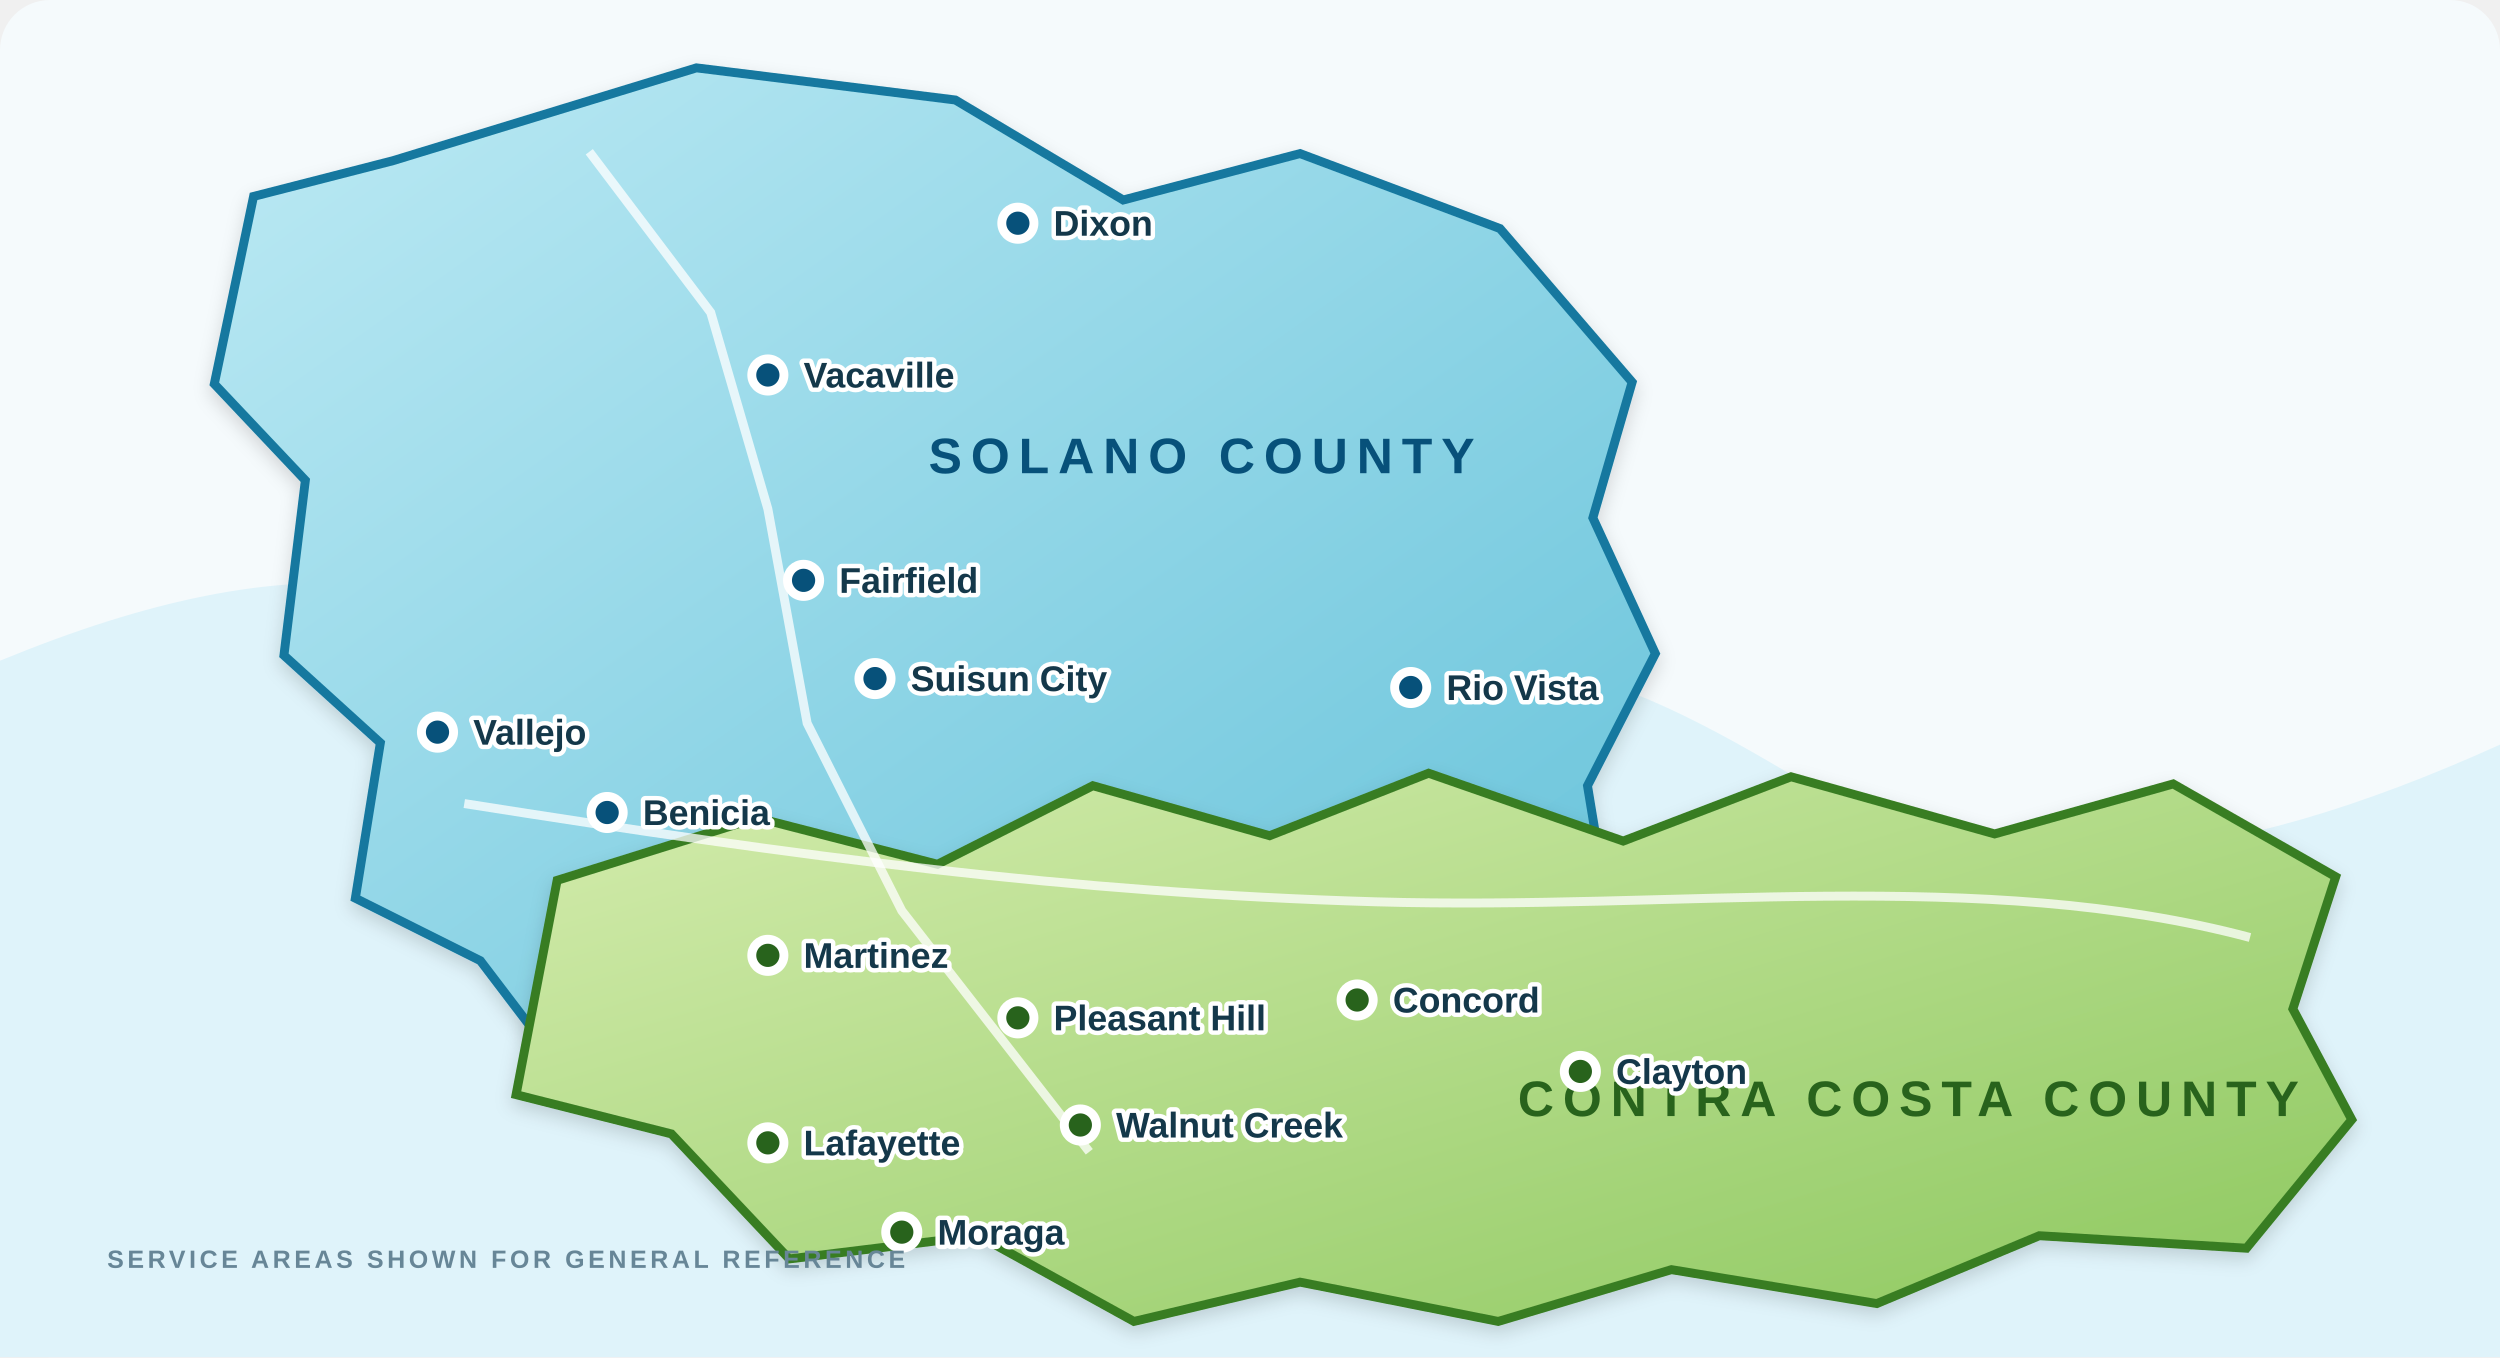
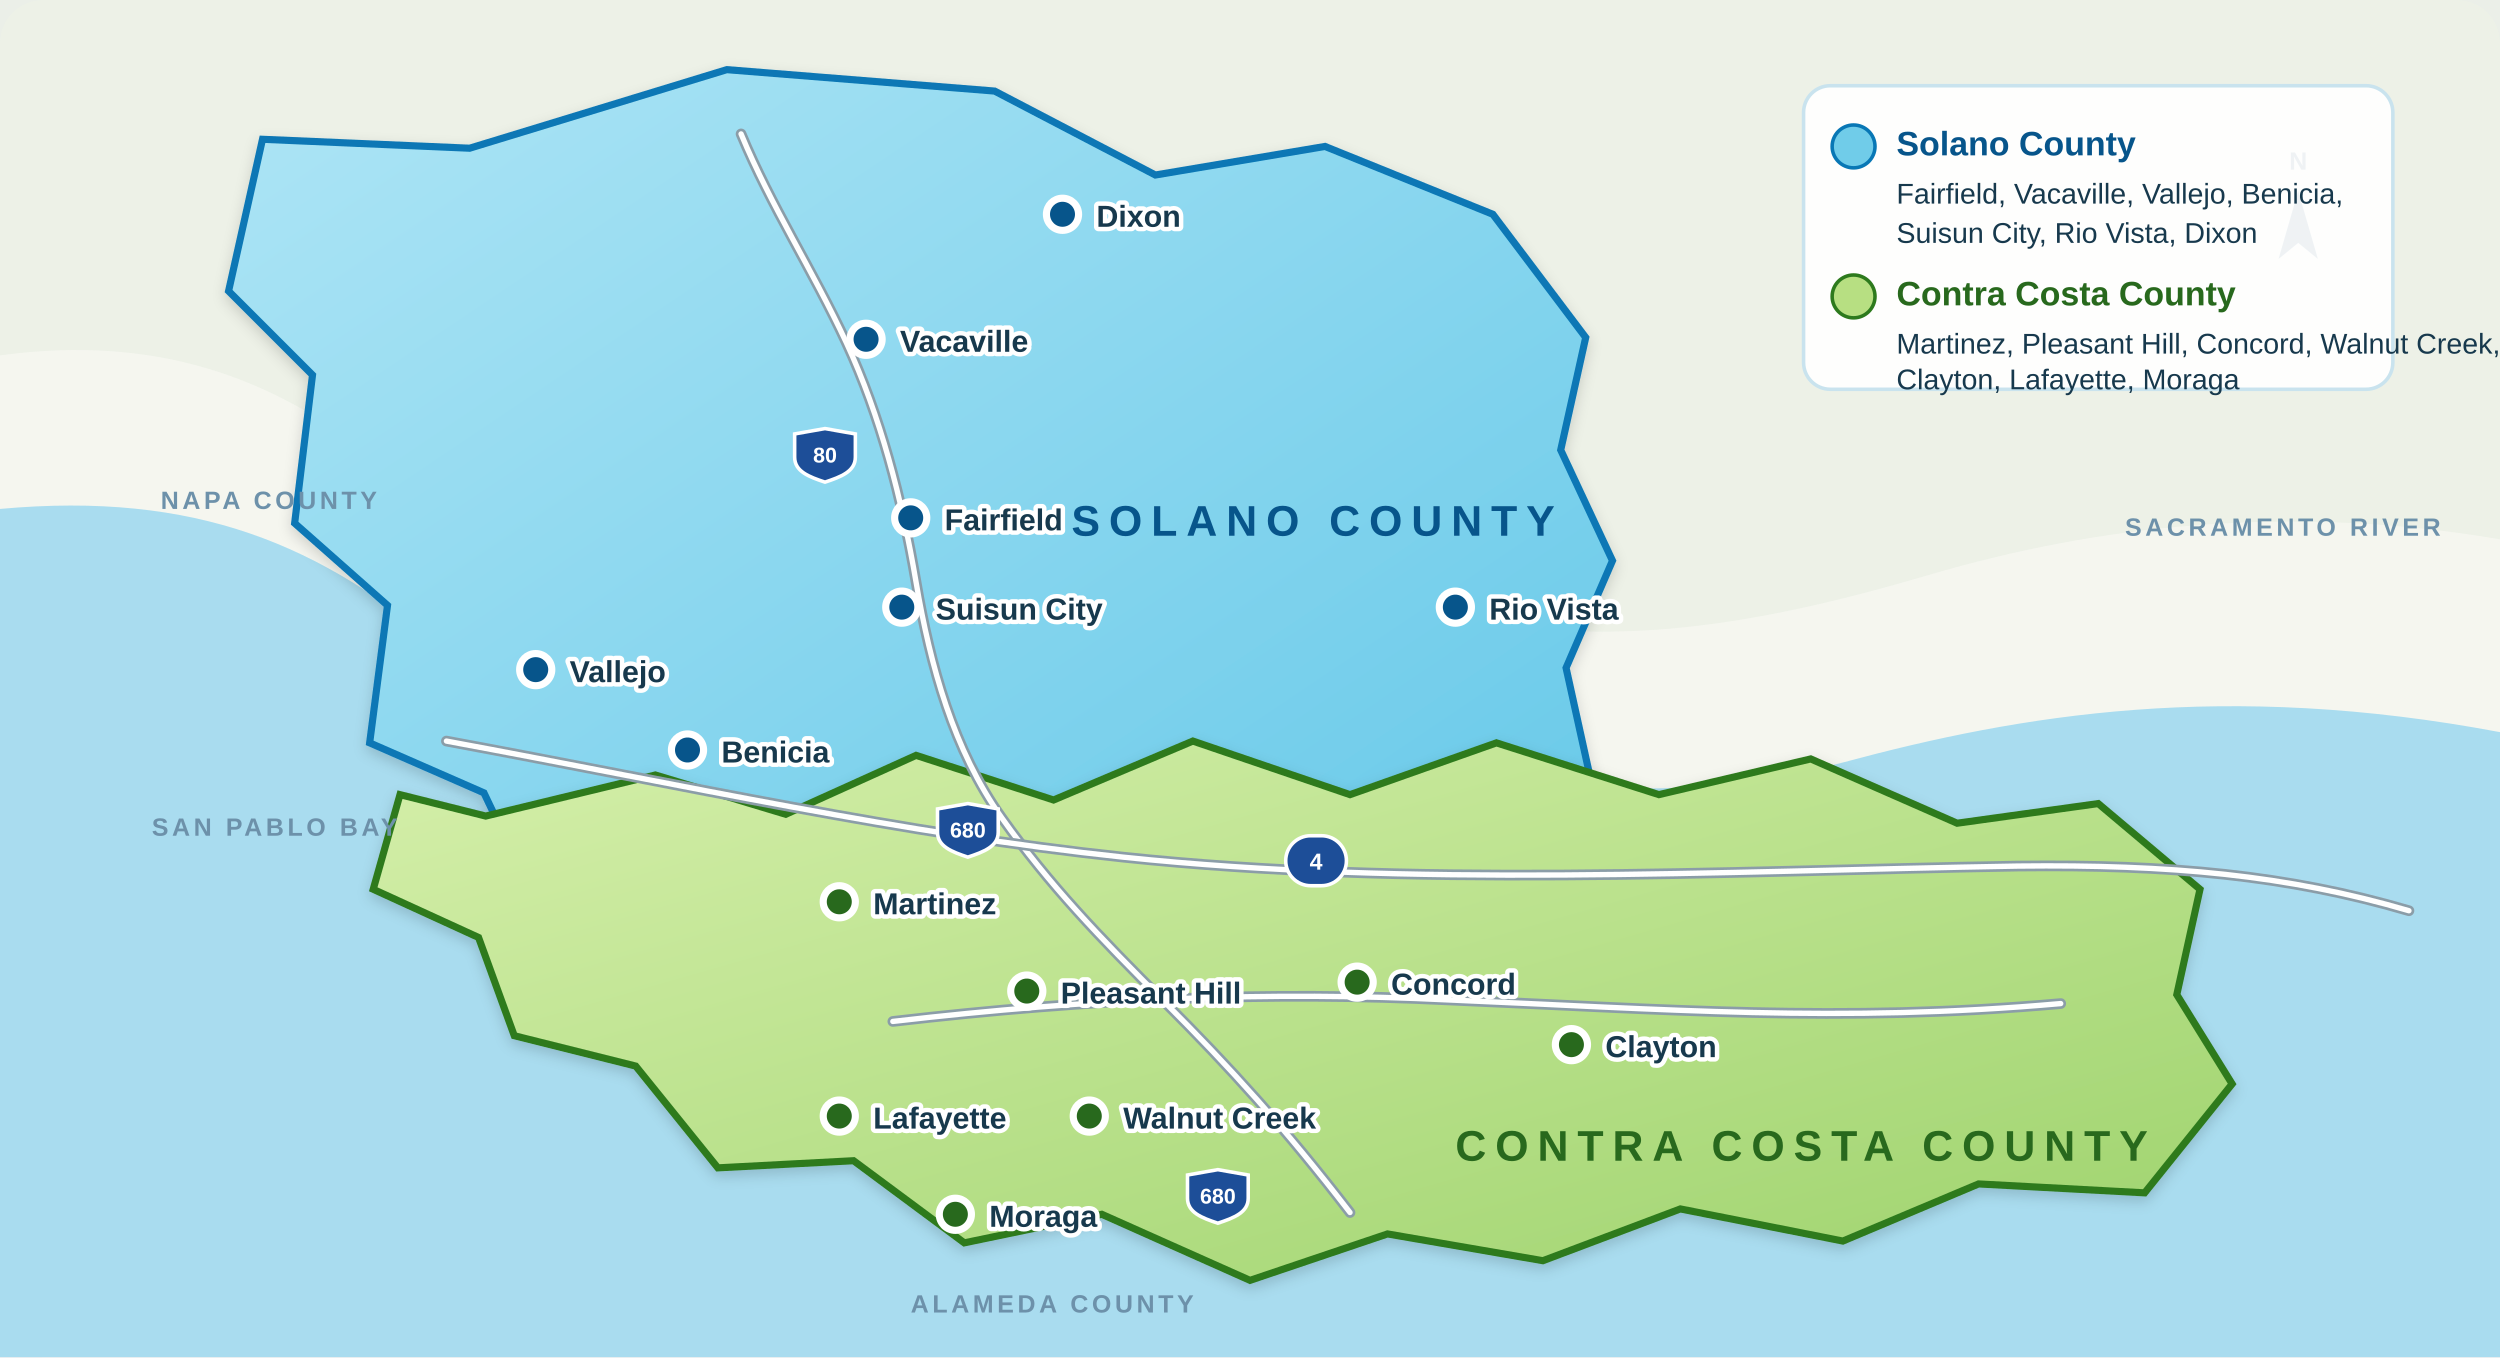
<svg xmlns="http://www.w3.org/2000/svg" viewBox="0 0 1400 760" role="img" aria-labelledby="title desc">
  <defs>
    <linearGradient id="sol" x1="0" y1="0" x2="1" y2="1">
-       <stop stop-color="#bdeaf4" />
-       <stop offset="1" stop-color="#63c1d9" />
+       <stop stop-color="#aee5f5" />
+       <stop offset="1" stop-color="#62c7e8" />
    </linearGradient>
    <linearGradient id="cc" x1="0" y1="0" x2="1" y2="1">
-       <stop stop-color="#d4ecad" />
-       <stop offset="1" stop-color="#8dc85f" />
+       <stop stop-color="#d5efaa" />
+       <stop offset="1" stop-color="#9ed36d" />
    </linearGradient>
    <filter id="shadow">
-       <feDropShadow dx="0" dy="4" stdDeviation="5" flood-opacity=".15" />
+       <feDropShadow dx="0" dy="3" stdDeviation="4" flood-opacity=".16" />
    </filter>
-     <style>.bg{fill:#f5fafc}.water{fill:#dff3fa}.road{fill:none;stroke:#fff;stroke-width:5;opacity:.75}.county{stroke-width:5;filter:url(#shadow)}.sol{fill:url(#sol);stroke:#14789f}.cc{fill:url(#cc);stroke:#397d24}.ct{font:800 28px Arial,sans-serif;letter-spacing:5px;fill:#07517a}.ct2{fill:#28631c}.city{font:700 20px Arial,sans-serif;fill:#14384a;paint-order:stroke;stroke:#fff;stroke-width:5;stroke-linejoin:round}.dot{fill:#07517a;stroke:#fff;stroke-width:5}.dot2{fill:#28631c}.small{font:700 14px Arial,sans-serif;letter-spacing:2px;fill:#678697}</style>
+     <style>.bg{fill:#f5f6ef}.water{fill:#a9dcef}.shore{fill:#e8eee3}.county{stroke-width:4;filter:url(#shadow)}.sol{fill:url(#sol);stroke:#0877b5}.cc{fill:url(#cc);stroke:#2d7a1d}.road{fill:none;stroke:#8b9da8;stroke-width:6;stroke-linecap:round}.roadinner{fill:none;stroke:#fff;stroke-width:3;stroke-linecap:round}.countyname{font:800 24px Arial,sans-serif;letter-spacing:5px;fill:#07558b}.countyname.ccn{fill:#28691d}.city{font:700 17px Arial,sans-serif;fill:#17394d;paint-order:stroke;stroke:#fff;stroke-width:5;stroke-linejoin:round}.dot{fill:#07558b;stroke:#fff;stroke-width:4}.dot2{fill:#28691d}.context{font:700 14px Arial,sans-serif;letter-spacing:2px;fill:#6d91aa}.legendH{font:800 19px Arial,sans-serif}.legendT{font:16px Arial,sans-serif;fill:#17394d}.shieldText{font:800 12px Arial,sans-serif;fill:#fff;text-anchor:middle}.routeText{font:800 13px Arial,sans-serif;fill:#fff;text-anchor:middle}</style>
  </defs>
-   <rect class="bg" width="1400" height="760" rx="28" />
-   <path class="water" d="M0 370C170 300 265 320 370 390s180 78 290 22c150-77 237-41 340 20 119 71 245 55 400-15v343H0z" />
-   <path class="county sol" d="M220 90l170-52 145 18 94 56 99-26 112 42 74 86-22 76 35 76-38 74 13 79-78 65-127 18-107-25-91 39-100-25-76 18-54-71-70-35 14-87-54-49 12-98-51-54 22-105z" />
-   <path class="county cc" d="M312 493l112-35 101 26 87-44 99 28 89-35 109 38 94-36 114 32 100-28 91 52-24 74 33 62-59 72-116-7-91 38-115-19-97 29-111-22-93 22-87-48-106 13-66-70-87-22z" />
-   <path class="road" d="M330 85L398 175 430 285 452 405 505 510 610 645" />
-   <path class="road" d="M260 450C450 480 600 500 770 505s340-20 490 20" />
-   <text class="ct" x="520" y="265">SOLANO COUNTY</text>
-   <text class="ct ct2" x="850" y="625">CONTRA COSTA COUNTY</text>
+   <rect class="bg" width="1400" height="760" rx="24" />
+   <path class="water" d="M0 285C110 275 180 305 250 365c45 38 96 62 155 72 72 12 125 5 185-11 68-18 122-25 198-4 82 23 160 27 244 5 100-27 214-46 368-17v350H0z" />
+   <path class="shore" d="M0 0h1400v302c-118-20-225-8-320 20-105 31-190 43-281 19-80-21-155-17-224 5-72 23-140 30-208 9-53-17-98-46-139-83C160 211 89 187 0 199z" opacity=".65" />
+   <path class="county sol" d="M263 83l144-44 150 12 90 47 95-16 94 38 52 69-14 63 29 62-26 60 15 68-53 63-83 28-95-4-74 35-84-18-75 20-58-46-70-15-29-61-64-28 10-77-52-46 10-83-47-47 19-85z" />
+   <path class="county cc" d="M272 457l95-23 73 22 73-33 77 25 78-33 88 30 82-29 91 29 85-20 82 36 79-11 57 48-13 59 31 50-49 61-93-5-76 32-91-18-77 29-87-15-77 26-83-37-77 16-62-46-76 4-46-57-68-17-20-55-59-27 15-53z" />
+   <path class="road" d="M415 75C432 116 455 151 474 192s31 87 39 134 21 94 48 132 54 66 91 103 67 70 104 118" />
+   <path class="roadinner" d="M415 75C432 116 455 151 474 192s31 87 39 134 21 94 48 132 54 66 91 103 67 70 104 118" />
+   <path class="road" d="M250 415c135 25 256 52 379 65 161 17 329 8 501 5 85-1 151 5 219 25" />
+   <path class="roadinner" d="M250 415c135 25 256 52 379 65 161 17 329 8 501 5 85-1 151 5 219 25" />
+   <path class="road" d="M500 572c112-13 211-17 312-12 118 5 219 13 342 2" />
+   <path class="roadinner" d="M500 572c112-13 211-17 312-12 118 5 219 13 342 2" />
+   <text class="countyname" x="600" y="300">SOLANO COUNTY</text>
+   <text class="countyname ccn" x="815" y="650">CONTRA COSTA COUNTY</text>
+   <text class="context" x="90" y="285">NAPA COUNTY</text>
+   <text class="context" x="85" y="468">SAN PABLO BAY</text>
+   <text class="context" x="1190" y="300">SACRAMENTO RIVER</text>
+   <text class="context" x="510" y="735">ALAMEDA COUNTY</text>
  <g>
-     <circle class="dot" cx="430" cy="210" r="9" />
-     <text class="city" x="450" y="217">Vacaville</text>
-     <circle class="dot" cx="570" cy="125" r="9" />
-     <text class="city" x="590" y="132">Dixon</text>
-     <circle class="dot" cx="450" cy="325" r="9" />
-     <text class="city" x="470" y="332">Fairfield</text>
-     <circle class="dot" cx="490" cy="380" r="9" />
-     <text class="city" x="510" y="387">Suisun City</text>
-     <circle class="dot" cx="245" cy="410" r="9" />
-     <text class="city" x="265" y="417">Vallejo</text>
-     <circle class="dot" cx="340" cy="455" r="9" />
-     <text class="city" x="360" y="462">Benicia</text>
-     <circle class="dot" cx="790" cy="385" r="9" />
-     <text class="city" x="810" y="392">Rio Vista</text>
+     <circle class="dot" cx="485" cy="190" r="9" />
+     <text class="city" x="504" y="197">Vacaville</text>
+     <circle class="dot" cx="595" cy="120" r="9" />
+     <text class="city" x="614" y="127">Dixon</text>
+     <circle class="dot" cx="510" cy="290" r="9" />
+     <text class="city" x="529" y="297">Fairfield</text>
+     <circle class="dot" cx="505" cy="340" r="9" />
+     <text class="city" x="524" y="347">Suisun City</text>
+     <circle class="dot" cx="300" cy="375" r="9" />
+     <text class="city" x="319" y="382">Vallejo</text>
+     <circle class="dot" cx="385" cy="420" r="9" />
+     <text class="city" x="404" y="427">Benicia</text>
+     <circle class="dot" cx="815" cy="340" r="9" />
+     <text class="city" x="834" y="347">Rio Vista</text>
  </g>
  <g>
-     <circle class="dot dot2" cx="430" cy="535" r="9" />
-     <text class="city" x="450" y="542">Martinez</text>
-     <circle class="dot dot2" cx="570" cy="570" r="9" />
-     <text class="city" x="590" y="577">Pleasant Hill</text>
-     <circle class="dot dot2" cx="760" cy="560" r="9" />
-     <text class="city" x="780" y="567">Concord</text>
-     <circle class="dot dot2" cx="605" cy="630" r="9" />
-     <text class="city" x="625" y="637">Walnut Creek</text>
-     <circle class="dot dot2" cx="885" cy="600" r="9" />
-     <text class="city" x="905" y="607">Clayton</text>
-     <circle class="dot dot2" cx="430" cy="640" r="9" />
-     <text class="city" x="450" y="647">Lafayette</text>
-     <circle class="dot dot2" cx="505" cy="690" r="9" />
-     <text class="city" x="525" y="697">Moraga</text>
+     <circle class="dot dot2" cx="470" cy="505" r="9" />
+     <text class="city" x="489" y="512">Martinez</text>
+     <circle class="dot dot2" cx="575" cy="555" r="9" />
+     <text class="city" x="594" y="562">Pleasant Hill</text>
+     <circle class="dot dot2" cx="760" cy="550" r="9" />
+     <text class="city" x="779" y="557">Concord</text>
+     <circle class="dot dot2" cx="610" cy="625" r="9" />
+     <text class="city" x="629" y="632">Walnut Creek</text>
+     <circle class="dot dot2" cx="880" cy="585" r="9" />
+     <text class="city" x="899" y="592">Clayton</text>
+     <circle class="dot dot2" cx="470" cy="625" r="9" />
+     <text class="city" x="489" y="632">Lafayette</text>
+     <circle class="dot dot2" cx="535" cy="680" r="9" />
+     <text class="city" x="554" y="687">Moraga</text>
  </g>
-   <text class="small" x="60" y="710">SERVICE AREAS SHOWN FOR GENERAL REFERENCE</text>
+   <g transform="translate(445 240)">
+     <path d="M0 3L17 0l17 3v13c0 8-8 11-17 14C8 27 0 24 0 16z" fill="#1d4e98" stroke="#fff" stroke-width="2" />
+     <text class="shieldText" x="17" y="19">80</text>
+   </g>
+   <g transform="translate(525 450)">
+     <path d="M0 3L17 0l17 3v13c0 8-8 11-17 14C8 27 0 24 0 16z" fill="#1d4e98" stroke="#fff" stroke-width="2" />
+     <text class="shieldText" x="17" y="19">680</text>
+   </g>
+   <g transform="translate(665 655)">
+     <path d="M0 3L17 0l17 3v13c0 8-8 11-17 14C8 27 0 24 0 16z" fill="#1d4e98" stroke="#fff" stroke-width="2" />
+     <text class="shieldText" x="17" y="19">680</text>
+   </g>
+   <g transform="translate(720 468)">
+     <rect x="0" y="0" width="34" height="28" rx="14" fill="#1d4e98" stroke="#fff" stroke-width="2" />
+     <text class="routeText" x="17" y="19">4</text>
+   </g>
+   <g transform="translate(1270 95)">
+     <text x="17" y="0" text-anchor="middle" font-family="Arial" font-size="14" font-weight="800" fill="#315c78">N</text>
+     <path d="M17 12L28 50 17 41 6 50z" fill="#315c78" />
+   </g>
+   <g transform="translate(1010 48)">
+     <rect width="330" height="170" rx="15" fill="#ffffff" fill-opacity=".92" stroke="#c9e3ee" stroke-width="2" />
+     <circle cx="28" cy="34" r="12" fill="#70cce9" stroke="#0877b5" stroke-width="2" />
+     <text class="legendH" x="52" y="39" fill="#07558b">Solano County</text>
+     <text class="legendT" x="52" y="66">Fairfield, Vacaville, Vallejo, Benicia,</text>
+     <text class="legendT" x="52" y="88">Suisun City, Rio Vista, Dixon</text>
+     <circle cx="28" cy="118" r="12" fill="#b7df82" stroke="#2d7a1d" stroke-width="2" />
+     <text class="legendH" x="52" y="123" fill="#28691d">Contra Costa County</text>
+     <text class="legendT" x="52" y="150">Martinez, Pleasant Hill, Concord, Walnut Creek,</text>
+     <text class="legendT" x="52" y="170">Clayton, Lafayette, Moraga</text>
+   </g>
</svg>
